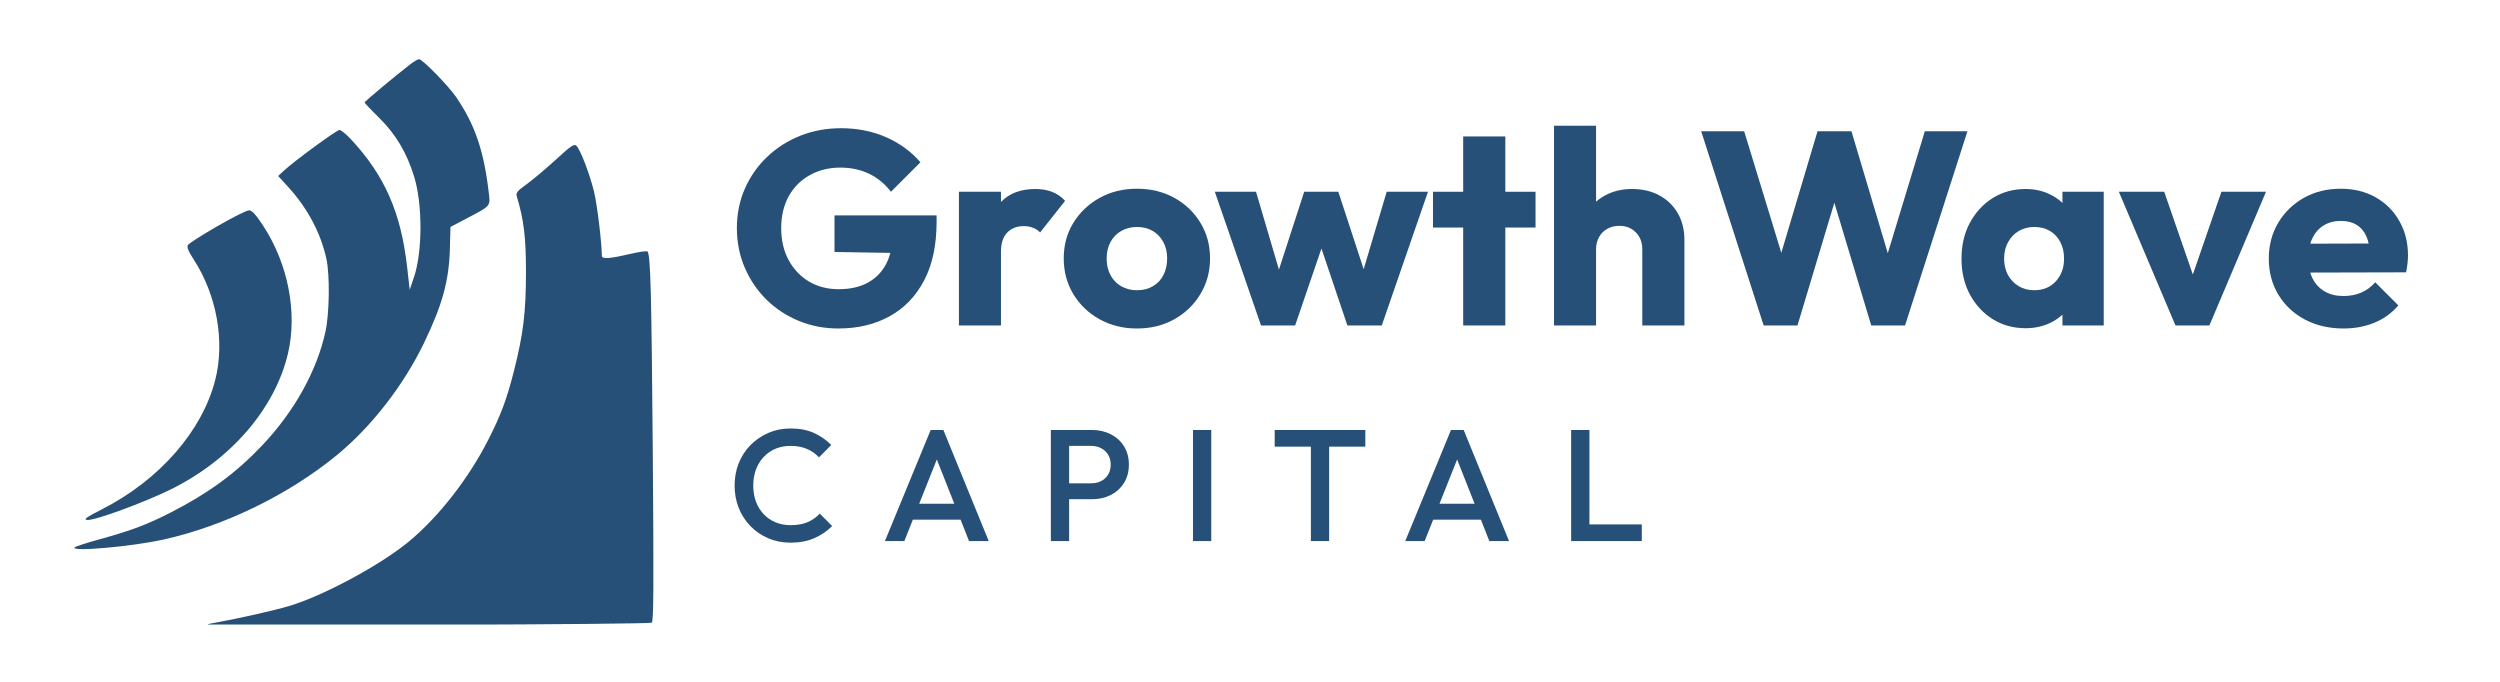
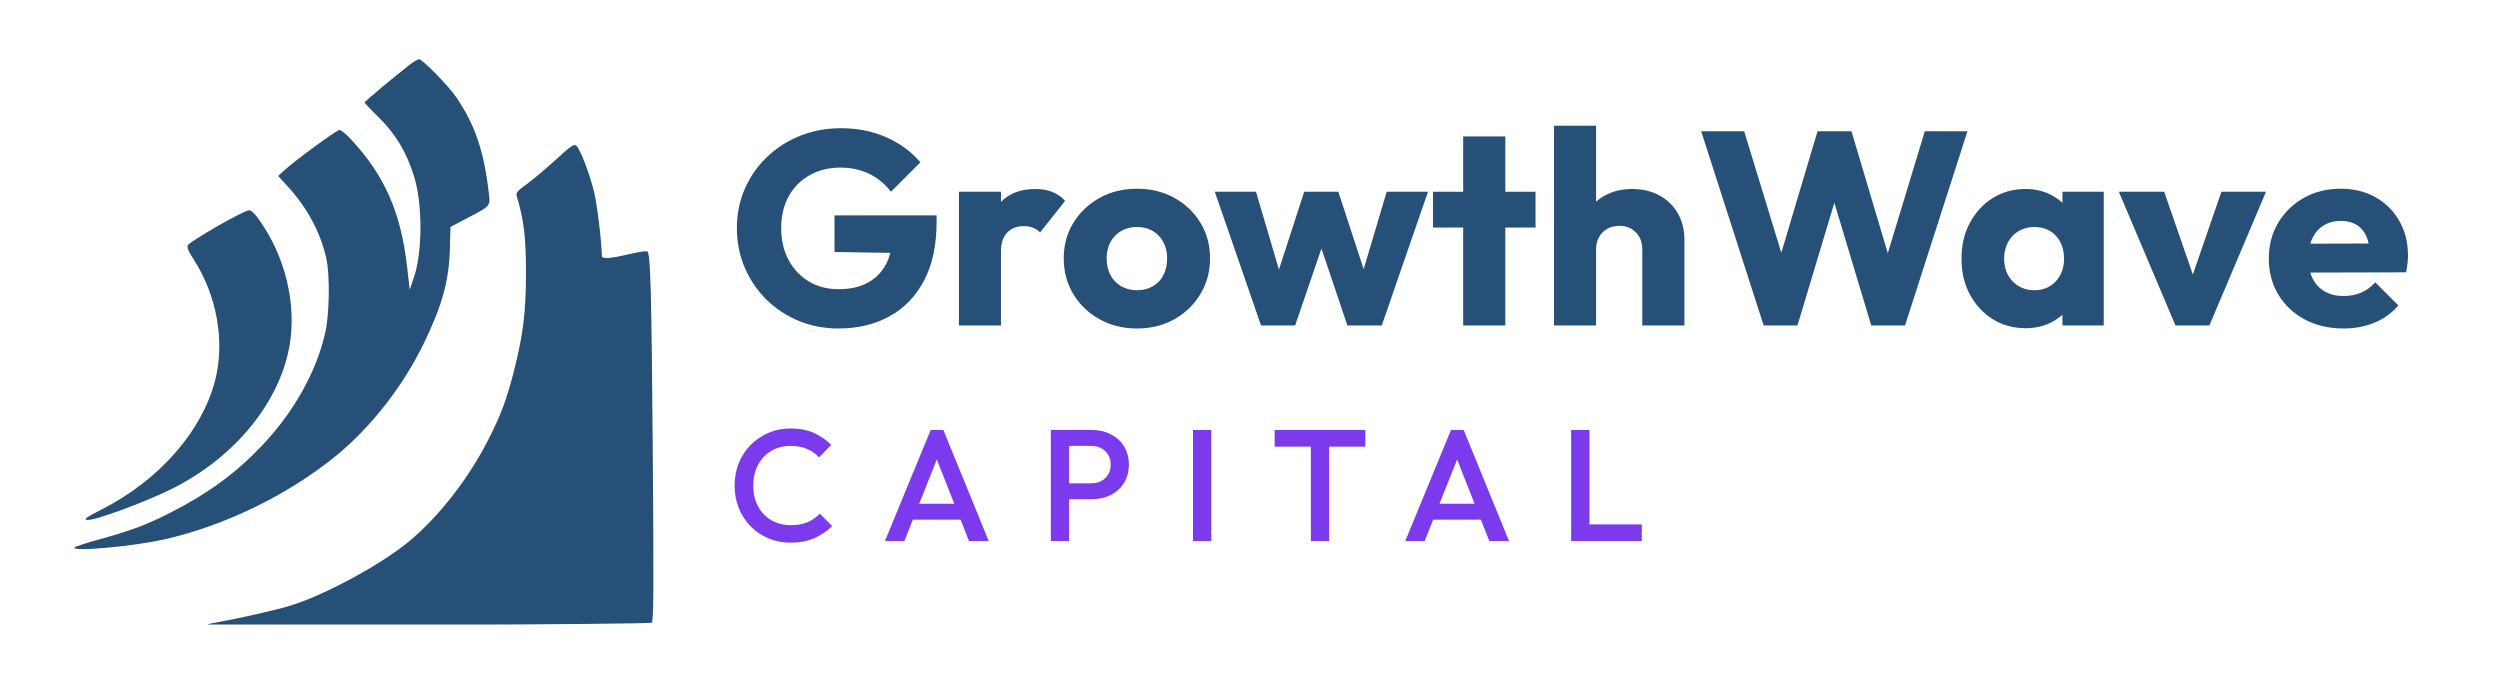
<svg xmlns="http://www.w3.org/2000/svg" width="550" zoomAndPan="magnify" viewBox="0 0 412.5 112.5" height="150" preserveAspectRatio="xMidYMid meet" version="1.0">
  <defs>
    <g />
-     <clipPath id="0ab6b10575">
+     <clipPath id="2fd14a473f">
      <path d="M 12 9.707 L 108 9.707 L 108 103.043 L 12 103.043 Z M 12 9.707 " clip-rule="nonzero" />
    </clipPath>
  </defs>
-   <g clip-path="url(#0ab6b10575)">
+   <g clip-path="url(#2fd14a473f)">
    <path fill="#265077" d="M 67.668 10.629 C 65.105 12.613 60.152 16.75 60.152 16.906 C 60.152 17 61.258 18.168 62.609 19.496 C 65.32 22.168 67.133 25.223 68.344 29.18 C 69.738 33.727 69.719 41.57 68.301 45.746 L 67.602 47.812 L 67.191 44.18 C 66.172 35.082 63.488 28.969 57.875 22.945 C 57.105 22.121 56.266 21.445 56.008 21.445 C 55.543 21.445 48.504 26.605 46.785 28.207 L 45.895 29.039 L 47.551 30.848 C 50.738 34.328 52.953 38.5 53.867 42.758 C 54.438 45.418 54.355 51.695 53.711 54.672 C 52.297 61.199 48.547 67.938 43.184 73.57 C 38.902 78.074 34.375 81.391 28.234 84.531 C 24.219 86.586 21.617 87.562 16.258 89.031 C 14.262 89.578 12.492 90.156 12.328 90.312 C 11.508 91.098 21.734 90.191 27.023 89.016 C 37.035 86.785 47.617 81.629 55.574 75.102 C 61.301 70.402 66.613 63.555 70.008 56.496 C 73.008 50.25 74.086 46.305 74.23 41.051 L 74.328 37.445 L 76.793 36.148 C 81.105 33.883 80.922 34.098 80.629 31.629 C 79.832 24.879 78.359 20.574 75.305 16.074 C 74.031 14.191 69.699 9.762 69.137 9.762 C 68.945 9.762 68.285 10.152 67.668 10.629 M 91.703 26.352 C 90.066 27.852 87.906 29.668 86.898 30.391 C 85.43 31.438 85.102 31.824 85.254 32.336 C 86.438 36.254 86.793 39.195 86.785 44.969 C 86.777 51.598 86.344 55.129 84.789 61.262 C 83.621 65.855 82.684 68.379 80.637 72.426 C 77.344 78.93 72.398 85.281 67.414 89.395 C 62.742 93.254 53.281 98.336 47.68 100 C 45.309 100.703 39.594 102 36.004 102.652 C 33.895 103.035 33.848 103.062 34.898 103.297 C 35.5 103.434 36.492 103.461 37.098 103.359 C 37.703 103.258 53.711 103.133 72.672 103.082 C 91.629 103.031 107.32 102.879 107.539 102.746 C 107.852 102.555 107.883 96.699 107.707 74.367 C 107.492 47.84 107.336 42 106.828 41.488 C 106.711 41.371 105.344 41.574 103.789 41.938 C 100.562 42.695 99.309 42.773 99.305 42.207 C 99.285 39.93 98.52 33.68 98.004 31.582 C 97.273 28.625 95.773 24.719 95.109 24.055 C 94.738 23.688 94.223 24.035 91.703 26.352 M 35.855 37.328 C 33.355 38.77 31.176 40.16 31.012 40.418 C 30.793 40.762 31.059 41.426 31.988 42.859 C 35.777 48.727 37.133 56.336 35.516 62.684 C 33.367 71.121 26.316 79.184 16.867 84.012 C 14.199 85.371 13.73 85.711 14.395 85.793 C 15.543 85.938 23.586 83 28.102 80.789 C 38.074 75.902 45.426 67.375 47.535 58.242 C 49.09 51.508 47.516 43.477 43.406 37.223 C 42.195 35.371 41.578 34.707 41.078 34.707 C 40.707 34.707 38.355 35.887 35.855 37.328 " fill-opacity="1" fill-rule="evenodd" />
  </g>
-   <g fill="#265077" fill-opacity="1">
+   <g fill="#7c3aed" fill-opacity="1">
    <g transform="translate(120.1327, 89.27553)">
      <g>
        <path d="M 10.312 0.266 C 8.988 0.266 7.766 0.023 6.641 -0.453 C 5.516 -0.93 4.531 -1.602 3.688 -2.469 C 2.852 -3.332 2.207 -4.336 1.75 -5.484 C 1.301 -6.629 1.078 -7.852 1.078 -9.156 C 1.078 -10.469 1.301 -11.691 1.75 -12.828 C 2.207 -13.973 2.852 -14.973 3.688 -15.828 C 4.531 -16.68 5.516 -17.352 6.641 -17.844 C 7.766 -18.332 8.988 -18.578 10.312 -18.578 C 11.789 -18.578 13.07 -18.332 14.156 -17.844 C 15.238 -17.352 16.195 -16.691 17.031 -15.859 L 15 -13.812 C 14.457 -14.406 13.797 -14.867 13.016 -15.203 C 12.242 -15.535 11.344 -15.703 10.312 -15.703 C 9.406 -15.703 8.578 -15.547 7.828 -15.234 C 7.078 -14.922 6.426 -14.469 5.875 -13.875 C 5.32 -13.289 4.895 -12.598 4.594 -11.797 C 4.301 -10.992 4.156 -10.113 4.156 -9.156 C 4.156 -8.195 4.301 -7.316 4.594 -6.516 C 4.895 -5.711 5.32 -5.02 5.875 -4.438 C 6.426 -3.852 7.078 -3.406 7.828 -3.094 C 8.578 -2.781 9.406 -2.625 10.312 -2.625 C 11.426 -2.625 12.367 -2.789 13.141 -3.125 C 13.922 -3.469 14.582 -3.938 15.125 -4.531 L 17.172 -2.484 C 16.328 -1.629 15.336 -0.957 14.203 -0.469 C 13.078 0.02 11.781 0.266 10.312 0.266 Z M 10.312 0.266 " />
      </g>
    </g>
  </g>
-   <g fill="#265077" fill-opacity="1">
+   <g fill="#7c3aed" fill-opacity="1">
    <g transform="translate(145.3899, 89.27553)">
      <g>
        <path d="M 0.625 0 L 8.172 -18.328 L 10.266 -18.328 L 17.75 0 L 14.5 0 L 8.641 -14.844 L 9.734 -14.844 L 3.828 0 Z M 4.344 -3.531 L 4.344 -6.156 L 14.047 -6.156 L 14.047 -3.531 Z M 4.344 -3.531 " />
      </g>
    </g>
  </g>
-   <g fill="#265077" fill-opacity="1">
+   <g fill="#7c3aed" fill-opacity="1">
    <g transform="translate(171.4061, 89.27553)">
      <g>
        <path d="M 4.062 -6.906 L 4.062 -9.531 L 8.641 -9.531 C 9.266 -9.531 9.816 -9.656 10.297 -9.906 C 10.773 -10.156 11.156 -10.508 11.438 -10.969 C 11.719 -11.438 11.859 -11.984 11.859 -12.609 C 11.859 -13.242 11.719 -13.789 11.438 -14.25 C 11.156 -14.707 10.773 -15.062 10.297 -15.312 C 9.816 -15.57 9.266 -15.703 8.641 -15.703 L 4.062 -15.703 L 4.062 -18.328 L 8.797 -18.328 C 9.941 -18.328 10.973 -18.086 11.891 -17.609 C 12.805 -17.141 13.531 -16.477 14.062 -15.625 C 14.594 -14.77 14.859 -13.766 14.859 -12.609 C 14.859 -11.461 14.594 -10.461 14.062 -9.609 C 13.531 -8.754 12.805 -8.086 11.891 -7.609 C 10.973 -7.141 9.941 -6.906 8.797 -6.906 Z M 1.984 0 L 1.984 -18.328 L 5 -18.328 L 5 0 Z M 1.984 0 " />
      </g>
    </g>
  </g>
-   <g fill="#265077" fill-opacity="1">
+   <g fill="#7c3aed" fill-opacity="1">
    <g transform="translate(194.8577, 89.27553)">
      <g>
        <path d="M 1.984 0 L 1.984 -18.328 L 5 -18.328 L 5 0 Z M 1.984 0 " />
      </g>
    </g>
  </g>
-   <g fill="#265077" fill-opacity="1">
+   <g fill="#7c3aed" fill-opacity="1">
    <g transform="translate(209.6998, 89.27553)">
      <g>
        <path d="M 6.594 0 L 6.594 -17.797 L 9.609 -17.797 L 9.609 0 Z M 0.625 -15.578 L 0.625 -18.328 L 15.578 -18.328 L 15.578 -15.578 Z M 0.625 -15.578 " />
      </g>
    </g>
  </g>
-   <g fill="#265077" fill-opacity="1">
+   <g fill="#7c3aed" fill-opacity="1">
    <g transform="translate(231.2403, 89.27553)">
      <g>
        <path d="M 0.625 0 L 8.172 -18.328 L 10.266 -18.328 L 17.75 0 L 14.5 0 L 8.641 -14.844 L 9.734 -14.844 L 3.828 0 Z M 4.344 -3.531 L 4.344 -6.156 L 14.047 -6.156 L 14.047 -3.531 Z M 4.344 -3.531 " />
      </g>
    </g>
  </g>
-   <g fill="#265077" fill-opacity="1">
+   <g fill="#7c3aed" fill-opacity="1">
    <g transform="translate(257.2564, 89.27553)">
      <g>
        <path d="M 1.984 0 L 1.984 -18.328 L 5 -18.328 L 5 0 Z M 4.062 0 L 4.062 -2.75 L 13.641 -2.75 L 13.641 0 Z M 4.062 0 " />
      </g>
    </g>
  </g>
  <g fill="#265077" fill-opacity="1">
    <g transform="translate(120.1327, 53.70132)">
      <g>
        <path d="M 18.203 0.5 C 15.867 0.5 13.68 0.078 11.641 -0.766 C 9.598 -1.617 7.82 -2.789 6.312 -4.281 C 4.801 -5.781 3.613 -7.535 2.75 -9.547 C 1.883 -11.566 1.453 -13.738 1.453 -16.062 C 1.453 -18.395 1.891 -20.562 2.766 -22.562 C 3.641 -24.562 4.859 -26.305 6.422 -27.797 C 7.984 -29.297 9.805 -30.461 11.891 -31.297 C 13.984 -32.129 16.223 -32.547 18.609 -32.547 C 21.359 -32.547 23.859 -32.047 26.109 -31.047 C 28.367 -30.047 30.242 -28.672 31.734 -26.922 L 26.875 -22.062 C 25.844 -23.395 24.629 -24.391 23.234 -25.047 C 21.848 -25.711 20.273 -26.047 18.516 -26.047 C 16.641 -26.047 14.957 -25.629 13.469 -24.797 C 11.988 -23.973 10.832 -22.812 10 -21.312 C 9.176 -19.812 8.766 -18.062 8.766 -16.062 C 8.766 -14.07 9.172 -12.316 9.984 -10.797 C 10.805 -9.285 11.926 -8.102 13.344 -7.25 C 14.77 -6.406 16.406 -5.984 18.25 -5.984 C 20.125 -5.984 21.719 -6.336 23.031 -7.047 C 24.352 -7.766 25.367 -8.797 26.078 -10.141 C 26.785 -11.492 27.141 -13.133 27.141 -15.062 L 31.859 -11.891 L 17.562 -12.125 L 17.562 -18.156 L 34.406 -18.156 L 34.406 -17.109 C 34.406 -13.266 33.719 -10.035 32.344 -7.422 C 30.969 -4.805 29.062 -2.832 26.625 -1.5 C 24.188 -0.164 21.379 0.5 18.203 0.5 Z M 18.203 0.5 " />
      </g>
    </g>
  </g>
  <g fill="#265077" fill-opacity="1">
    <g transform="translate(155.7686, 53.70132)">
      <g>
        <path d="M 2.453 0 L 2.453 -22.062 L 9.391 -22.062 L 9.391 0 Z M 9.391 -12.125 L 6.484 -14.391 C 7.066 -16.961 8.035 -18.957 9.391 -20.375 C 10.754 -21.801 12.645 -22.516 15.062 -22.516 C 16.125 -22.516 17.055 -22.352 17.859 -22.031 C 18.66 -21.719 19.363 -21.227 19.969 -20.562 L 15.844 -15.344 C 15.539 -15.676 15.16 -15.93 14.703 -16.109 C 14.254 -16.297 13.738 -16.391 13.156 -16.391 C 12.008 -16.391 11.094 -16.031 10.406 -15.312 C 9.727 -14.602 9.391 -13.539 9.391 -12.125 Z M 9.391 -12.125 " />
      </g>
    </g>
  </g>
  <g fill="#265077" fill-opacity="1">
    <g transform="translate(174.517, 53.70132)">
      <g>
        <path d="M 13.078 0.5 C 10.805 0.5 8.754 -0.004 6.922 -1.016 C 5.086 -2.035 3.641 -3.422 2.578 -5.172 C 1.523 -6.93 1 -8.898 1 -11.078 C 1 -13.254 1.523 -15.203 2.578 -16.922 C 3.641 -18.648 5.078 -20.02 6.891 -21.031 C 8.711 -22.051 10.773 -22.562 13.078 -22.562 C 15.367 -22.562 17.422 -22.062 19.234 -21.062 C 21.055 -20.062 22.492 -18.691 23.547 -16.953 C 24.609 -15.211 25.141 -13.254 25.141 -11.078 C 25.141 -8.898 24.609 -6.93 23.547 -5.172 C 22.492 -3.422 21.055 -2.035 19.234 -1.016 C 17.422 -0.004 15.367 0.5 13.078 0.5 Z M 13.078 -5.812 C 14.078 -5.812 14.953 -6.031 15.703 -6.469 C 16.461 -6.906 17.047 -7.523 17.453 -8.328 C 17.859 -9.129 18.062 -10.047 18.062 -11.078 C 18.062 -12.109 17.848 -13.008 17.422 -13.781 C 17.004 -14.551 16.426 -15.156 15.688 -15.594 C 14.945 -16.031 14.078 -16.25 13.078 -16.25 C 12.109 -16.25 11.242 -16.031 10.484 -15.594 C 9.723 -15.156 9.129 -14.539 8.703 -13.75 C 8.285 -12.969 8.078 -12.062 8.078 -11.031 C 8.078 -10.031 8.285 -9.129 8.703 -8.328 C 9.129 -7.523 9.723 -6.906 10.484 -6.469 C 11.242 -6.031 12.109 -5.812 13.078 -5.812 Z M 13.078 -5.812 " />
      </g>
    </g>
  </g>
  <g fill="#265077" fill-opacity="1">
    <g transform="translate(200.2111, 53.70132)">
      <g>
        <path d="M 7.859 0 L 0.234 -22.062 L 7.031 -22.062 L 11.75 -6.031 L 9.766 -5.984 L 14.984 -22.062 L 20.609 -22.062 L 25.875 -5.984 L 23.828 -6.031 L 28.594 -22.062 L 35.406 -22.062 L 27.781 0 L 22.109 0 L 16.969 -15.25 L 18.703 -15.25 L 13.484 0 Z M 7.859 0 " />
      </g>
    </g>
  </g>
  <g fill="#265077" fill-opacity="1">
    <g transform="translate(235.847, 53.70132)">
      <g>
        <path d="M 5.578 0 L 5.578 -31.188 L 12.531 -31.188 L 12.531 0 Z M 0.594 -16.156 L 0.594 -22.062 L 17.516 -22.062 L 17.516 -16.156 Z M 0.594 -16.156 " />
      </g>
    </g>
  </g>
  <g fill="#265077" fill-opacity="1">
    <g transform="translate(253.96, 53.70132)">
      <g>
        <path d="M 17.016 0 L 17.016 -12.578 C 17.016 -13.723 16.66 -14.648 15.953 -15.359 C 15.242 -16.078 14.344 -16.438 13.25 -16.438 C 12.5 -16.438 11.832 -16.273 11.25 -15.953 C 10.676 -15.641 10.223 -15.188 9.891 -14.594 C 9.555 -14 9.391 -13.328 9.391 -12.578 L 6.719 -13.891 C 6.719 -15.617 7.078 -17.129 7.797 -18.422 C 8.523 -19.723 9.539 -20.727 10.844 -21.438 C 12.145 -22.156 13.645 -22.516 15.344 -22.516 C 17.062 -22.516 18.57 -22.156 19.875 -21.438 C 21.176 -20.727 22.18 -19.742 22.891 -18.484 C 23.609 -17.234 23.969 -15.773 23.969 -14.109 L 23.969 0 Z M 2.453 0 L 2.453 -32.953 L 9.391 -32.953 L 9.391 0 Z M 2.453 0 " />
      </g>
    </g>
  </g>
  <g fill="#265077" fill-opacity="1">
    <g transform="translate(279.9265, 53.70132)">
      <g>
        <path d="M 11.078 0 L 0.766 -32.047 L 7.859 -32.047 L 15.391 -7.406 L 12.625 -7.406 L 19.969 -32.047 L 25.562 -32.047 L 32.906 -7.406 L 30.188 -7.406 L 37.672 -32.047 L 44.703 -32.047 L 34.406 0 L 28.828 0 L 21.422 -24.641 L 24.062 -24.641 L 16.656 0 Z M 11.078 0 " />
      </g>
    </g>
  </g>
  <g fill="#265077" fill-opacity="1">
    <g transform="translate(322.5531, 53.70132)">
      <g>
        <path d="M 11.672 0.453 C 9.641 0.453 7.828 -0.047 6.234 -1.047 C 4.648 -2.047 3.395 -3.406 2.469 -5.125 C 1.551 -6.852 1.094 -8.82 1.094 -11.031 C 1.094 -13.238 1.551 -15.203 2.469 -16.922 C 3.395 -18.648 4.648 -20.016 6.234 -21.016 C 7.828 -22.016 9.641 -22.516 11.672 -22.516 C 13.148 -22.516 14.484 -22.223 15.672 -21.641 C 16.867 -21.066 17.848 -20.273 18.609 -19.266 C 19.367 -18.254 19.789 -17.098 19.875 -15.797 L 19.875 -6.266 C 19.789 -4.961 19.375 -3.801 18.625 -2.781 C 17.883 -1.77 16.91 -0.977 15.703 -0.406 C 14.492 0.164 13.148 0.453 11.672 0.453 Z M 13.078 -5.812 C 14.555 -5.812 15.75 -6.301 16.656 -7.281 C 17.562 -8.27 18.016 -9.52 18.016 -11.031 C 18.016 -12.062 17.812 -12.969 17.406 -13.75 C 17 -14.539 16.426 -15.156 15.688 -15.594 C 14.945 -16.031 14.094 -16.25 13.125 -16.25 C 12.156 -16.25 11.297 -16.031 10.547 -15.594 C 9.805 -15.156 9.219 -14.539 8.781 -13.75 C 8.344 -12.969 8.125 -12.062 8.125 -11.031 C 8.125 -10.031 8.332 -9.133 8.75 -8.344 C 9.176 -7.562 9.77 -6.941 10.531 -6.484 C 11.289 -6.035 12.141 -5.812 13.078 -5.812 Z M 17.75 0 L 17.75 -5.953 L 18.797 -11.297 L 17.75 -16.656 L 17.75 -22.062 L 24.562 -22.062 L 24.562 0 Z M 17.75 0 " />
      </g>
    </g>
  </g>
  <g fill="#265077" fill-opacity="1">
    <g transform="translate(349.5637, 53.70132)">
      <g>
        <path d="M 9.391 0 L 0.047 -22.062 L 7.531 -22.062 L 13.891 -3.672 L 10.625 -3.672 L 16.969 -22.062 L 24.328 -22.062 L 14.984 0 Z M 9.391 0 " />
      </g>
    </g>
  </g>
  <g fill="#265077" fill-opacity="1">
    <g transform="translate(373.3512, 53.70132)">
      <g>
        <path d="M 13.344 0.5 C 10.957 0.5 8.832 0.008 6.969 -0.969 C 5.102 -1.957 3.641 -3.328 2.578 -5.078 C 1.523 -6.836 1 -8.82 1 -11.031 C 1 -13.238 1.52 -15.211 2.562 -16.953 C 3.602 -18.691 5.016 -20.062 6.797 -21.062 C 8.586 -22.062 10.602 -22.562 12.844 -22.562 C 15.02 -22.562 16.941 -22.094 18.609 -21.156 C 20.273 -20.219 21.582 -18.914 22.531 -17.25 C 23.488 -15.582 23.969 -13.676 23.969 -11.531 C 23.969 -11.133 23.941 -10.719 23.891 -10.281 C 23.848 -9.844 23.77 -9.336 23.656 -8.766 L 4.625 -8.719 L 4.625 -13.484 L 20.703 -13.531 L 17.703 -11.531 C 17.672 -12.801 17.473 -13.852 17.109 -14.688 C 16.742 -15.52 16.207 -16.156 15.5 -16.594 C 14.789 -17.031 13.922 -17.25 12.891 -17.25 C 11.797 -17.25 10.848 -17 10.047 -16.5 C 9.242 -16 8.625 -15.297 8.188 -14.391 C 7.75 -13.484 7.531 -12.379 7.531 -11.078 C 7.531 -9.773 7.766 -8.66 8.234 -7.734 C 8.703 -6.816 9.367 -6.109 10.234 -5.609 C 11.098 -5.109 12.117 -4.859 13.297 -4.859 C 14.391 -4.859 15.375 -5.047 16.25 -5.422 C 17.125 -5.797 17.895 -6.363 18.562 -7.125 L 22.375 -3.312 C 21.289 -2.039 19.973 -1.086 18.422 -0.453 C 16.879 0.18 15.188 0.5 13.344 0.5 Z M 13.344 0.5 " />
      </g>
    </g>
  </g>
</svg>
